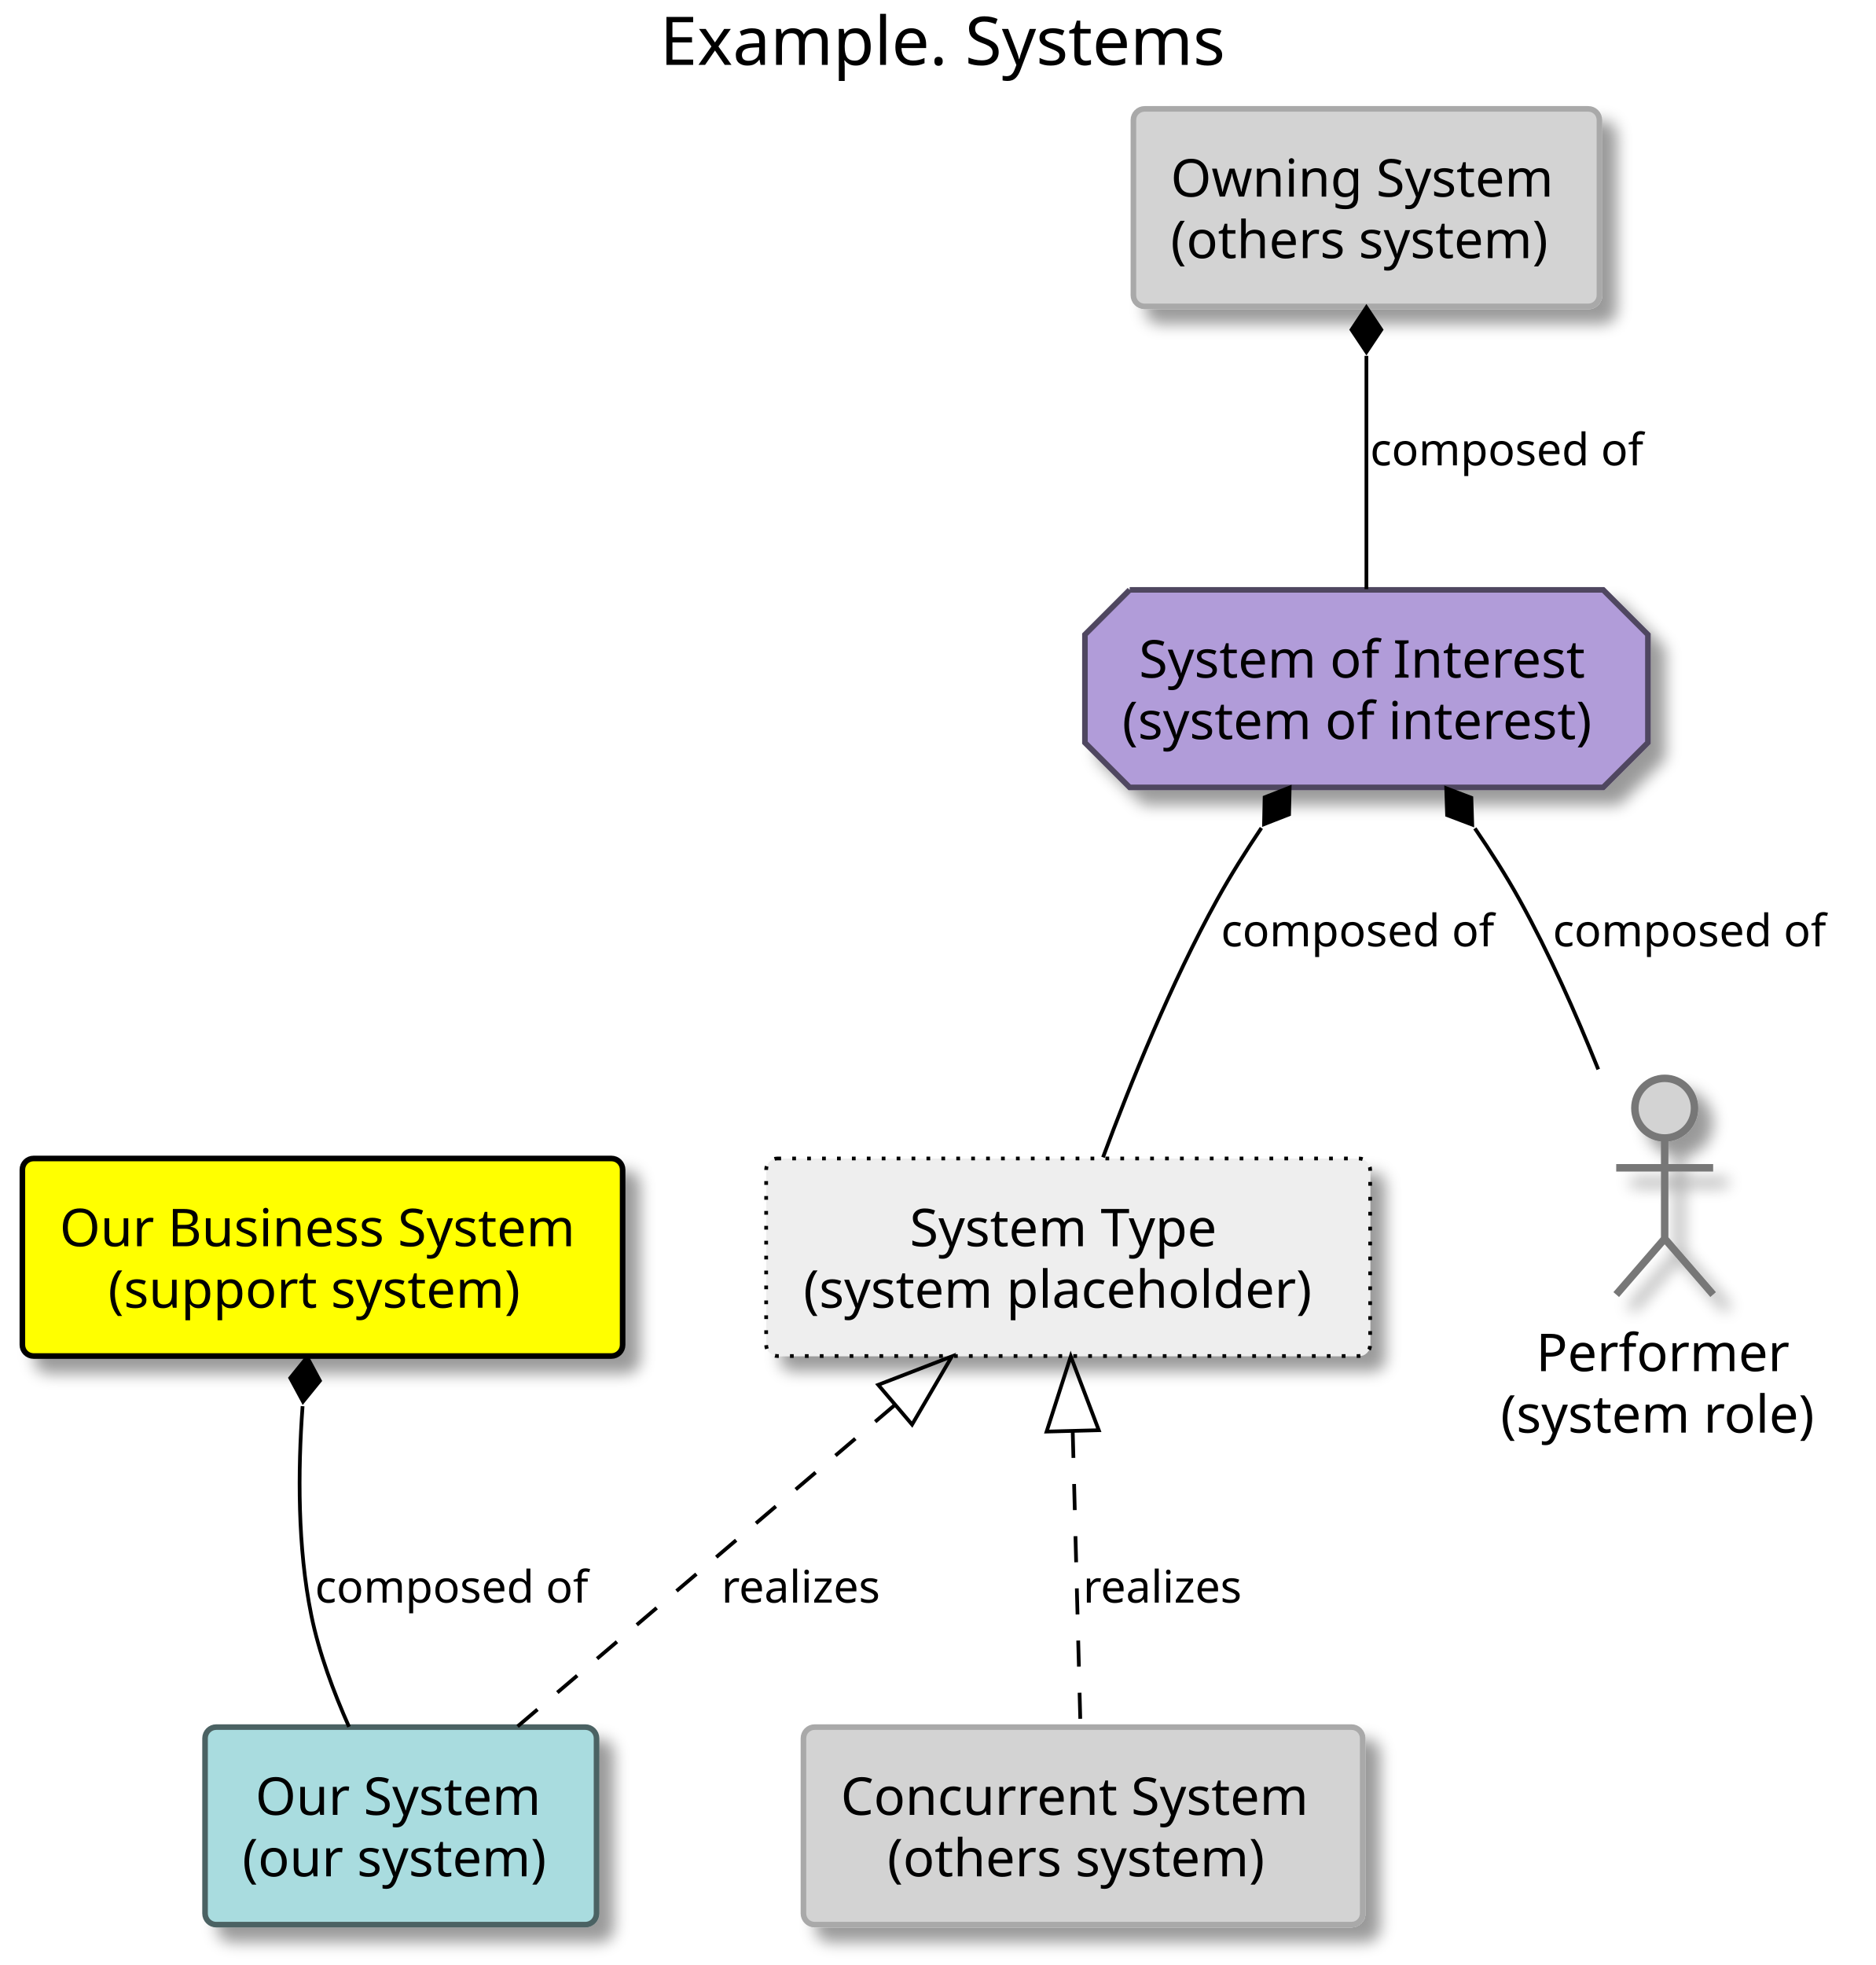
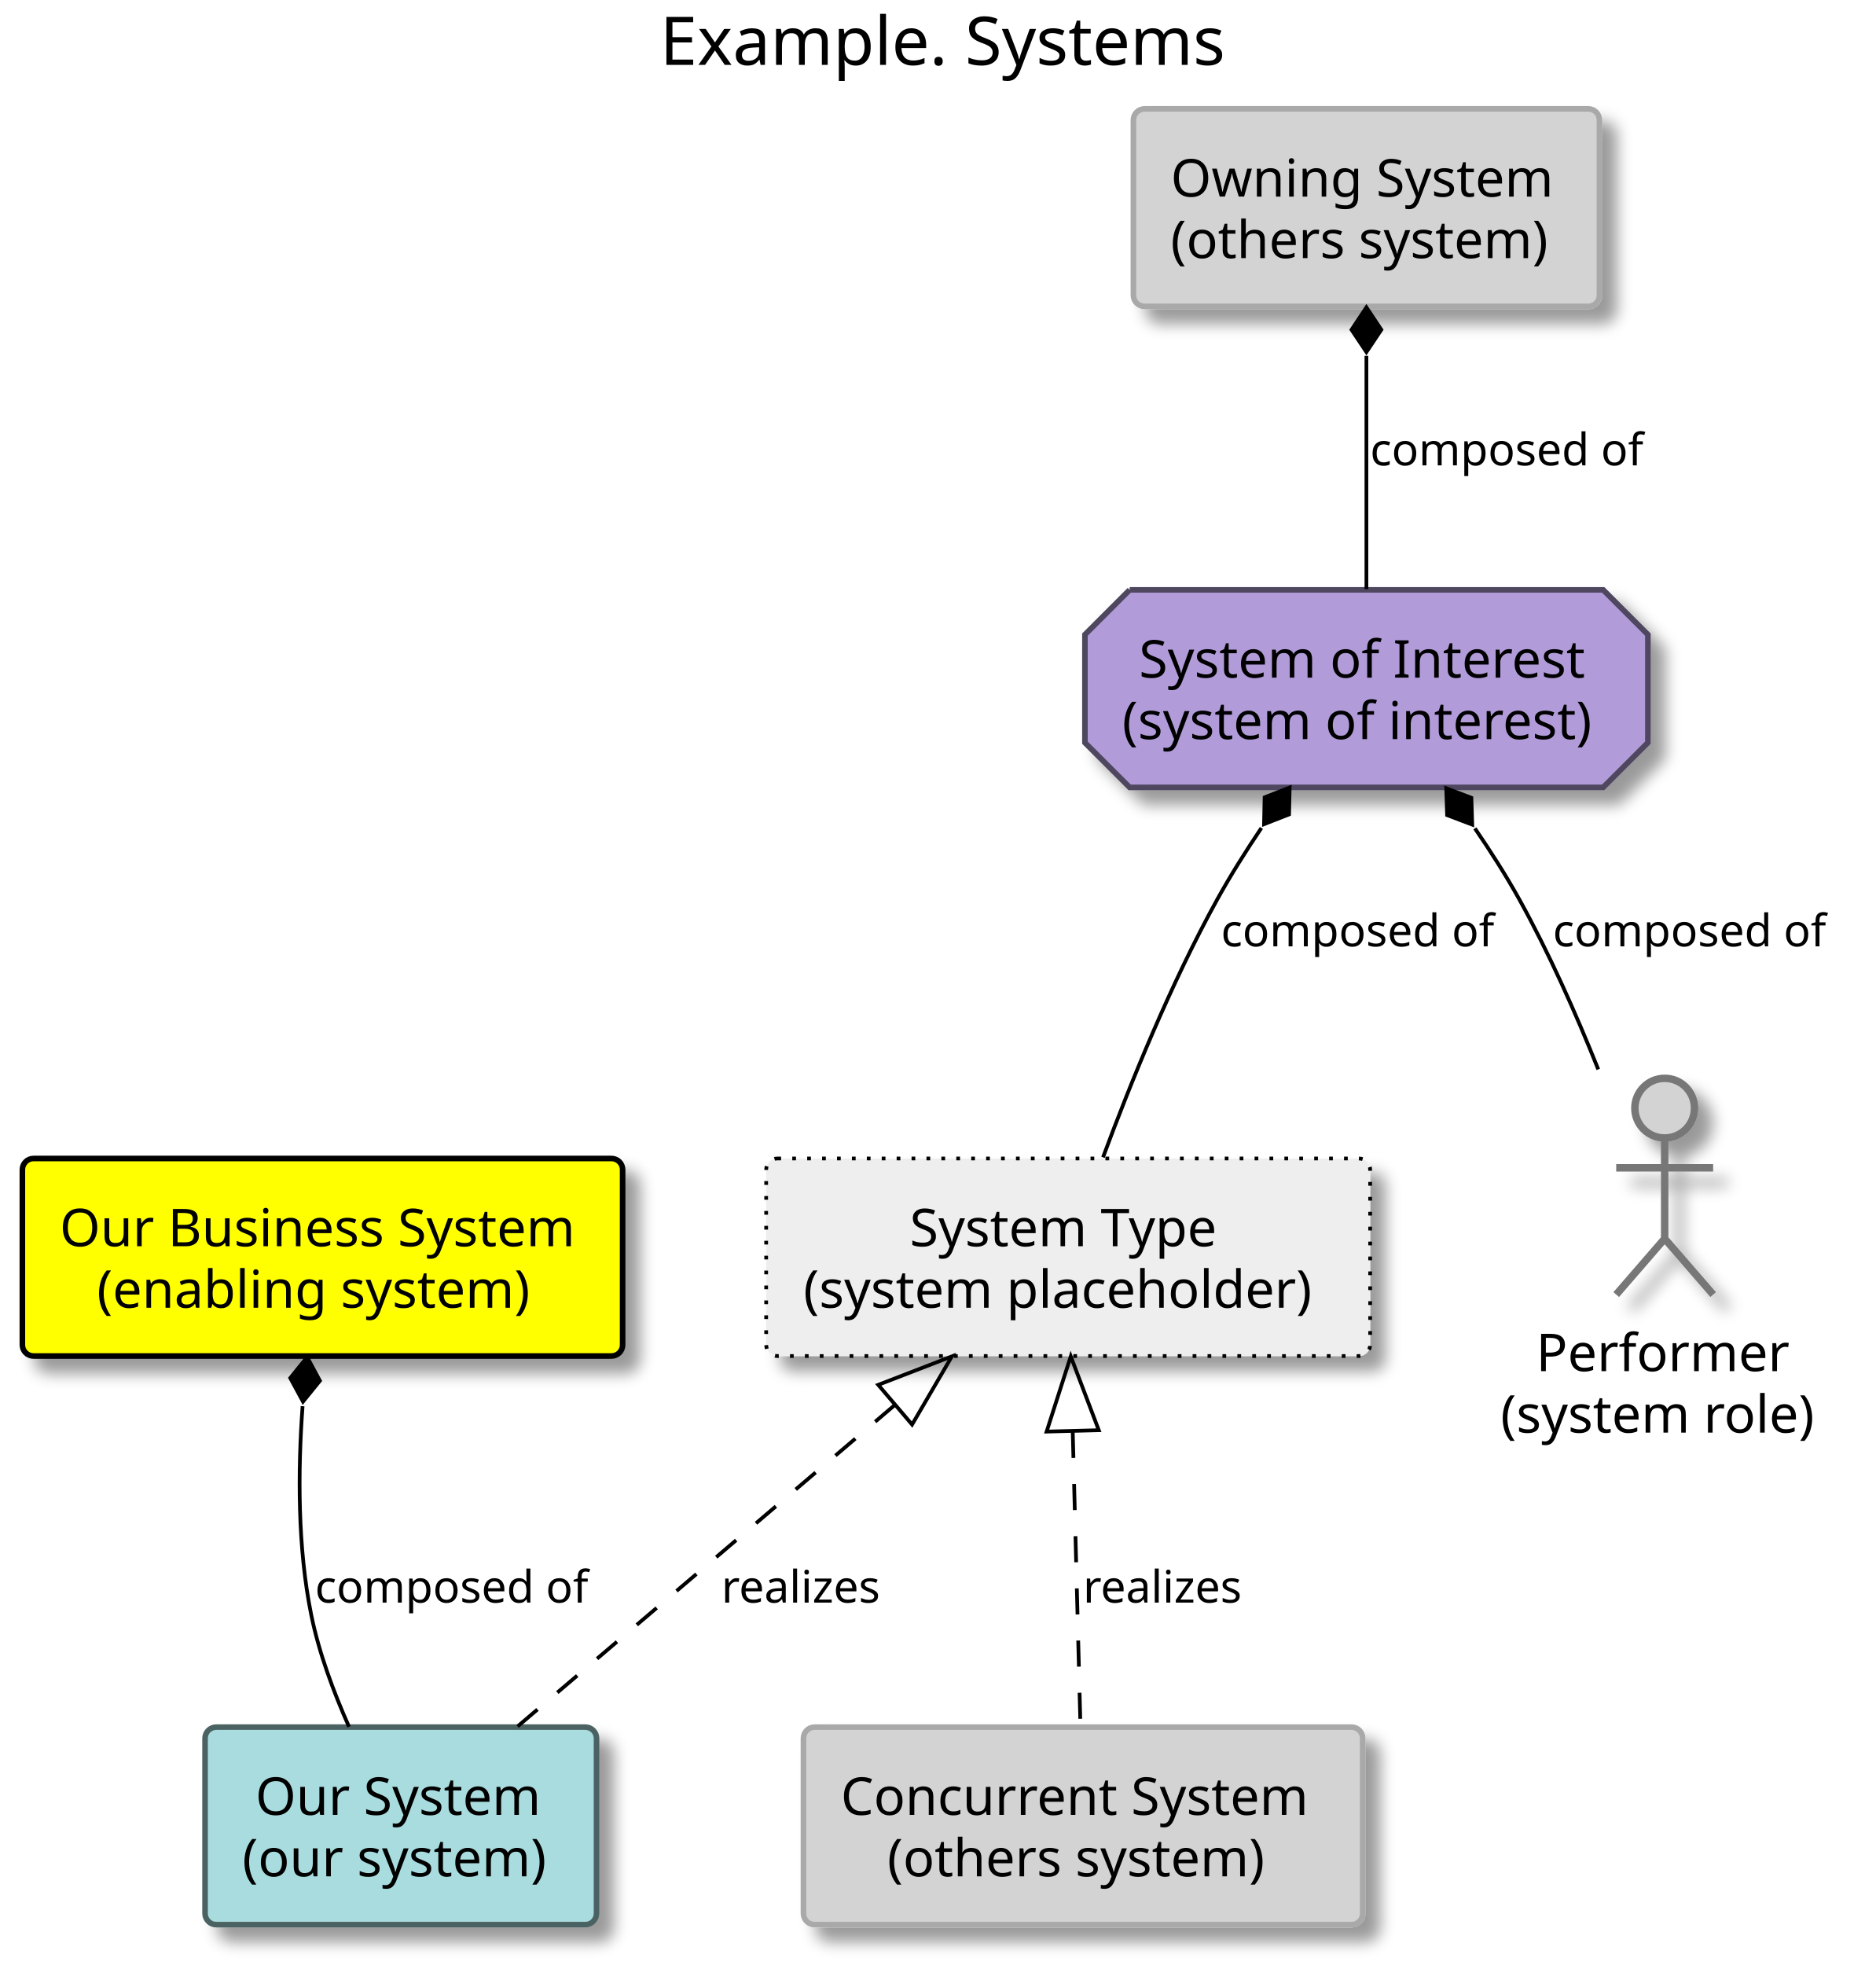
<svg xmlns="http://www.w3.org/2000/svg" contentScriptType="application/ecmascript" contentStyleType="text/css" height="527px" preserveAspectRatio="none" style="width:503px;height:527px;" version="1.1" viewBox="0 0 503 527" width="503px" zoomAndPan="magnify">
  <defs>
-     <filter height="300%" id="f1ib3k5uez3yqn" width="300%" x="-1" y="-1">
+     <filter height="300%" id="fmn1r5gafu7qe" width="300%" x="-1" y="-1">
      <feGaussianBlur result="blurOut" stdDeviation="2.0" />
      <feColorMatrix in="blurOut" result="blurOut2" type="matrix" values="0 0 0 0 0 0 0 0 0 0 0 0 0 0 0 0 0 0 .4 0" />
      <feOffset dx="4.0" dy="4.0" in="blurOut2" result="blurOut3" />
      <feBlend in="SourceGraphic" in2="blurOut3" mode="normal" />
    </filter>
  </defs>
  <g>
    <text fill="#000000" font-family="sans-serif" font-size="18" lengthAdjust="spacingAndGlyphs" textLength="157" x="177" y="17.402">Example. Systems</text>
-     <rect fill="#D3D3D3" filter="url(#f1ib3k5uez3yqn)" height="52.977" rx="3" ry="3" style="stroke: #A9A9A9; stroke-width: 1.5;" width="150" x="215.5" y="463.199" />
+     <rect fill="#D3D3D3" filter="url(#fmn1r5gafu7qe)" height="52.977" rx="3" ry="3" style="stroke: #A9A9A9; stroke-width: 1.5;" width="150" x="215.5" y="463.199" />
    <text fill="#000000" font-family="sans-serif" font-size="14" lengthAdjust="spacingAndGlyphs" textLength="130" x="225.5" y="486.734">Concurrent System</text>
    <text fill="#000000" font-family="sans-serif" font-size="14" lengthAdjust="spacingAndGlyphs" textLength="105" x="238" y="503.223">(others system)</text>
-     <rect fill="#EEEEEE" filter="url(#f1ib3k5uez3yqn)" height="52.977" rx="3" ry="3" style="stroke: #000000; stroke-width: 1.0; stroke-dasharray: 1.0,3.0;" width="162" x="205.5" y="310.699" />
+     <rect fill="#EEEEEE" filter="url(#fmn1r5gafu7qe)" height="52.977" rx="3" ry="3" style="stroke: #000000; stroke-width: 1.0; stroke-dasharray: 1.0,3.0;" width="162" x="205.5" y="310.699" />
    <text fill="#000000" font-family="sans-serif" font-size="14" lengthAdjust="spacingAndGlyphs" textLength="85" x="244" y="334.234">System Type</text>
    <text fill="#000000" font-family="sans-serif" font-size="14" lengthAdjust="spacingAndGlyphs" textLength="142" x="215.5" y="350.723">(system placeholder)</text>
-     <path d="M303,158.199 L430,158.199 L442,170.199 L442,199.176 L430,211.176 L303,211.176 L291,199.176 L291,170.199 L303,158.199 " fill="#B19CD9" filter="url(#f1ib3k5uez3yqn)" style="stroke: #504661; stroke-width: 1.5;" />
+     <rect fill="#FFFF00" filter="url(#fmn1r5gafu7qe)" height="52.977" rx="3" ry="3" style="stroke: #000000; stroke-width: 1.5;" width="161" x="6" y="310.699" />
+     <text fill="#000000" font-family="sans-serif" font-size="14" lengthAdjust="spacingAndGlyphs" textLength="141" x="16" y="334.234">Our Business System</text>
+     <text fill="#000000" font-family="sans-serif" font-size="14" lengthAdjust="spacingAndGlyphs" textLength="121" x="26" y="350.723">(enabling system)</text>
+     <path d="M303,158.199 L430,158.199 L442,170.199 L442,199.176 L430,211.176 L303,211.176 L291,199.176 L291,170.199 L303,158.199 " fill="#B19CD9" filter="url(#fmn1r5gafu7qe)" style="stroke: #504661; stroke-width: 1.5;" />
    <text fill="#000000" font-family="sans-serif" font-size="14" lengthAdjust="spacingAndGlyphs" textLength="122" x="305.5" y="181.734">System of Interest</text>
    <text fill="#000000" font-family="sans-serif" font-size="14" lengthAdjust="spacingAndGlyphs" textLength="131" x="301" y="198.223">(system of interest)</text>
-     <rect fill="#D3D3D3" filter="url(#f1ib3k5uez3yqn)" height="52.977" rx="3" ry="3" style="stroke: #A9A9A9; stroke-width: 1.5;" width="125" x="304" y="29.199" />
+     <rect fill="#D3D3D3" filter="url(#fmn1r5gafu7qe)" height="52.977" rx="3" ry="3" style="stroke: #A9A9A9; stroke-width: 1.5;" width="125" x="304" y="29.199" />
    <text fill="#000000" font-family="sans-serif" font-size="14" lengthAdjust="spacingAndGlyphs" textLength="105" x="314" y="52.734">Owning System</text>
    <text fill="#000000" font-family="sans-serif" font-size="14" lengthAdjust="spacingAndGlyphs" textLength="105" x="314" y="69.223">(others system)</text>
-     <rect fill="#A9DCDF" filter="url(#f1ib3k5uez3yqn)" height="52.977" rx="3" ry="3" style="stroke: #4C6263; stroke-width: 1.5;" width="105" x="55" y="463.199" />
+     <rect fill="#A9DCDF" filter="url(#fmn1r5gafu7qe)" height="52.977" rx="3" ry="3" style="stroke: #4C6263; stroke-width: 1.5;" width="105" x="55" y="463.199" />
    <text fill="#000000" font-family="sans-serif" font-size="14" lengthAdjust="spacingAndGlyphs" textLength="78" x="68.5" y="486.734">Our System</text>
    <text fill="#000000" font-family="sans-serif" font-size="14" lengthAdjust="spacingAndGlyphs" textLength="85" x="65" y="503.223">(our system)</text>
-     <ellipse cx="446.5" cy="297.199" fill="#D3D3D3" filter="url(#f1ib3k5uez3yqn)" rx="8" ry="8" style="stroke: #777777; stroke-width: 2.0;" />
-     <path d="M446.5,305.199 L446.5,332.199 M433.5,313.199 L459.5,313.199 M446.5,332.199 L433.5,347.199 M446.5,332.199 L459.5,347.199 " fill="none" filter="url(#f1ib3k5uez3yqn)" style="stroke: #777777; stroke-width: 2.0;" />
+     <ellipse cx="446.5" cy="297.199" fill="#D3D3D3" filter="url(#fmn1r5gafu7qe)" rx="8" ry="8" style="stroke: #777777; stroke-width: 2.0;" />
+     <path d="M446.5,305.199 L446.5,332.199 M433.5,313.199 L459.5,313.199 M446.5,332.199 L433.5,347.199 M446.5,332.199 L459.5,347.199 " fill="none" filter="url(#fmn1r5gafu7qe)" style="stroke: #777777; stroke-width: 2.0;" />
    <text fill="#000000" font-family="sans-serif" font-size="14" lengthAdjust="spacingAndGlyphs" textLength="69" x="412" y="367.734">Performer</text>
    <text fill="#000000" font-family="sans-serif" font-size="14" lengthAdjust="spacingAndGlyphs" textLength="88" x="402.5" y="384.223">(system role)</text>
-     <rect fill="#FFFF00" filter="url(#f1ib3k5uez3yqn)" height="52.977" rx="3" ry="3" style="stroke: #000000; stroke-width: 1.5;" width="161" x="6" y="310.699" />
-     <text fill="#000000" font-family="sans-serif" font-size="14" lengthAdjust="spacingAndGlyphs" textLength="141" x="16" y="334.234">Our Business System</text>
-     <text fill="#000000" font-family="sans-serif" font-size="14" lengthAdjust="spacingAndGlyphs" textLength="115" x="29" y="350.723">(support system)</text>
    <path d="M366.5,95.436 C366.5,115.754 366.5,139.937 366.5,158.005 " fill="none" id="System_SystemOther_1-System_SystemOfInterest_1" style="stroke: #000000; stroke-width: 1.0;" />
    <polygon fill="#000000" points="366.5,82.428,362.5,88.428,366.5,94.428,370.5,88.428,366.5,82.428" style="stroke: #000000; stroke-width: 1.0;" />
    <text fill="#000000" font-family="sans-serif" font-size="12" lengthAdjust="spacingAndGlyphs" textLength="75" x="367.5" y="124.801">composed of</text>
    <path d="M338.332,222.054 C334.128,228.3 330.028,234.824 326.5,241.199 C314.086,263.632 303.137,290.716 295.847,310.389 " fill="none" id="System_SystemOfInterest_1-System_Placeholder_1" style="stroke: #000000; stroke-width: 1.0;" />
    <polygon fill="#000000" points="345.909,211.207,339.193,213.835,339.037,221.044,345.752,218.416,345.909,211.207" style="stroke: #000000; stroke-width: 1.0;" />
    <text fill="#000000" font-family="sans-serif" font-size="12" lengthAdjust="spacingAndGlyphs" textLength="75" x="327.5" y="253.801">composed of</text>
    <path d="M395.592,222.163 C399.843,228.36 403.97,234.842 407.5,241.199 C415.446,255.512 422.671,271.779 428.683,286.804 " fill="none" id="System_SystemOfInterest_1-System_SystemRole_1" style="stroke: #000000; stroke-width: 1.0;" />
    <polygon fill="#000000" points="387.909,211.402,388.14,218.609,394.882,221.168,394.651,213.961,387.909,211.402" style="stroke: #000000; stroke-width: 1.0;" />
    <text fill="#000000" font-family="sans-serif" font-size="12" lengthAdjust="spacingAndGlyphs" textLength="75" x="416.5" y="253.801">composed of</text>
-     <path d="M81.158,377.129 C79.882,394.51 79.799,415.02 83.5,433.199 C85.562,443.329 89.507,453.894 93.612,463.11 " fill="none" id="System_SystemSupport_1-System_SystemOur_1" style="stroke: #000000; stroke-width: 1.0;" />
+     <path d="M81.158,377.129 C79.882,394.51 79.799,415.02 83.5,433.199 C85.562,443.329 89.507,453.894 93.612,463.11 " fill="none" id="System_SystemEnabling_1-System_SystemOur_1" style="stroke: #000000; stroke-width: 1.0;" />
    <polygon fill="#000000" points="82.388,363.964,77.847,369.566,81.272,375.912,85.812,370.31,82.388,363.964" style="stroke: #000000; stroke-width: 1.0;" />
    <text fill="#000000" font-family="sans-serif" font-size="12" lengthAdjust="spacingAndGlyphs" textLength="75" x="84.5" y="429.801">composed of</text>
    <path d="M240.073,376.753 C208.149,403.951 166.624,439.329 138.622,463.185 " fill="none" id="System_Placeholder_1-System_SystemOur_1" style="stroke: #000000; stroke-width: 1.0; stroke-dasharray: 7.0,7.0;" />
    <polygon fill="none" points="235.557,371.404,255.321,363.763,244.636,382.061,235.557,371.404" style="stroke: #000000; stroke-width: 1.0;" />
    <text fill="#000000" font-family="sans-serif" font-size="12" lengthAdjust="spacingAndGlyphs" textLength="45" x="193.5" y="429.801">realizes</text>
    <path d="M287.728,384.003 C288.41,410.003 289.233,441.398 289.805,463.185 " fill="none" id="System_Placeholder_1-SOther_2" style="stroke: #000000; stroke-width: 1.0; stroke-dasharray: 7.0,7.0;" />
    <polygon fill="none" points="280.724,383.939,287.197,363.763,294.719,383.572,280.724,383.939" style="stroke: #000000; stroke-width: 1.0;" />
    <text fill="#000000" font-family="sans-serif" font-size="12" lengthAdjust="spacingAndGlyphs" textLength="45" x="290.5" y="429.801">realizes</text>
  </g>
</svg>
